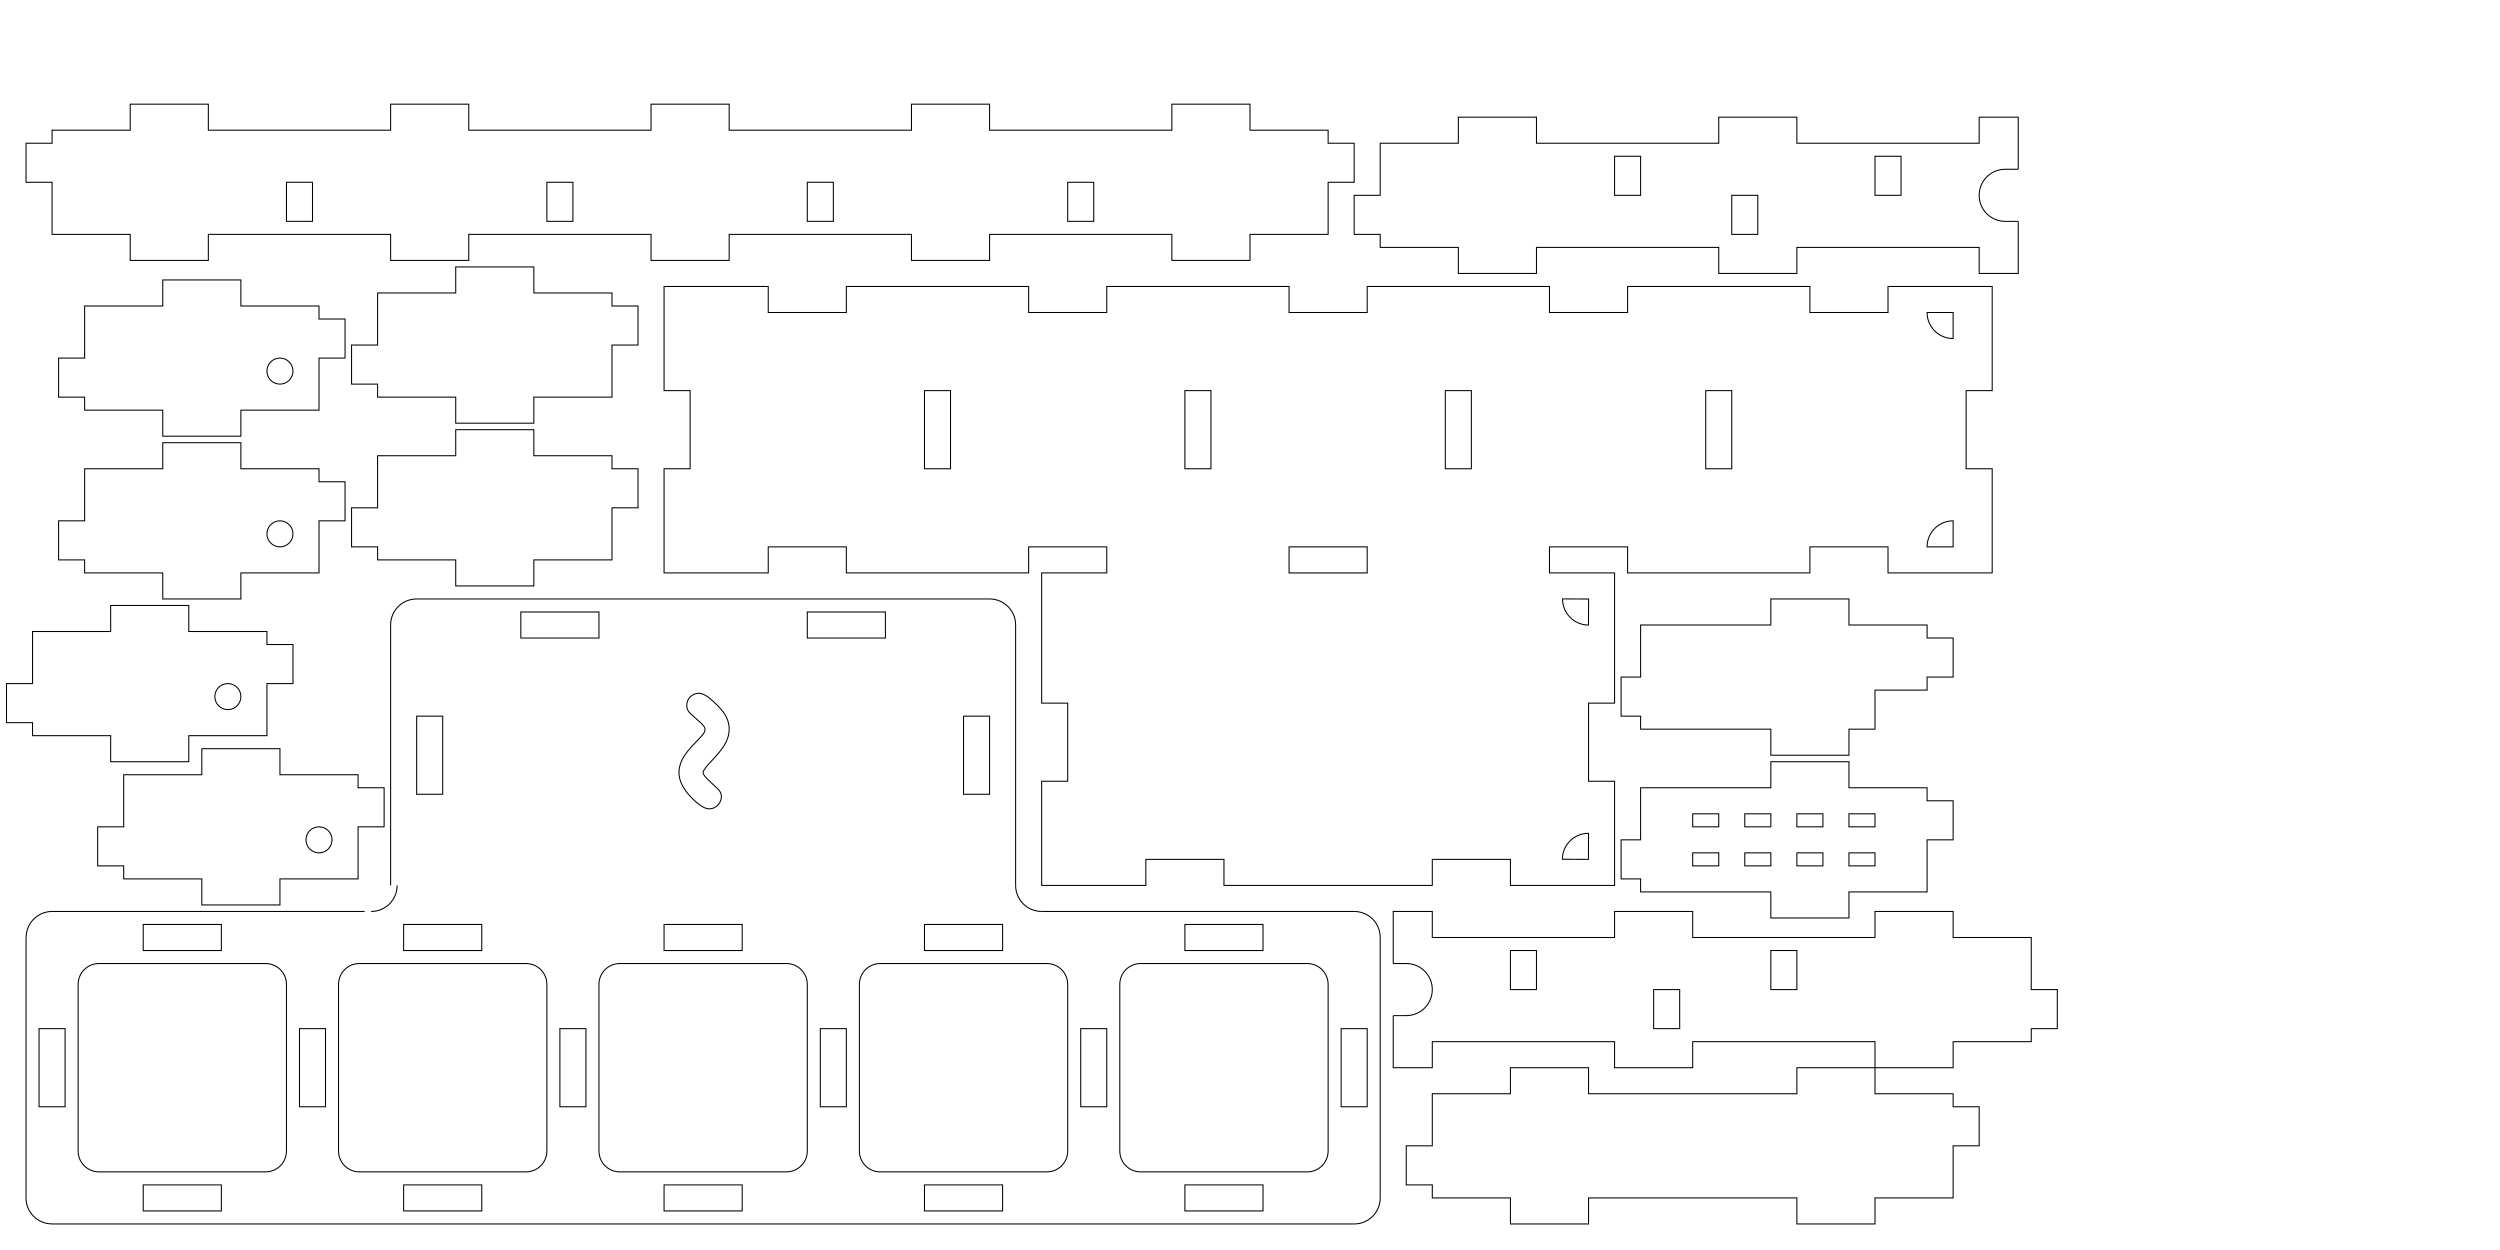
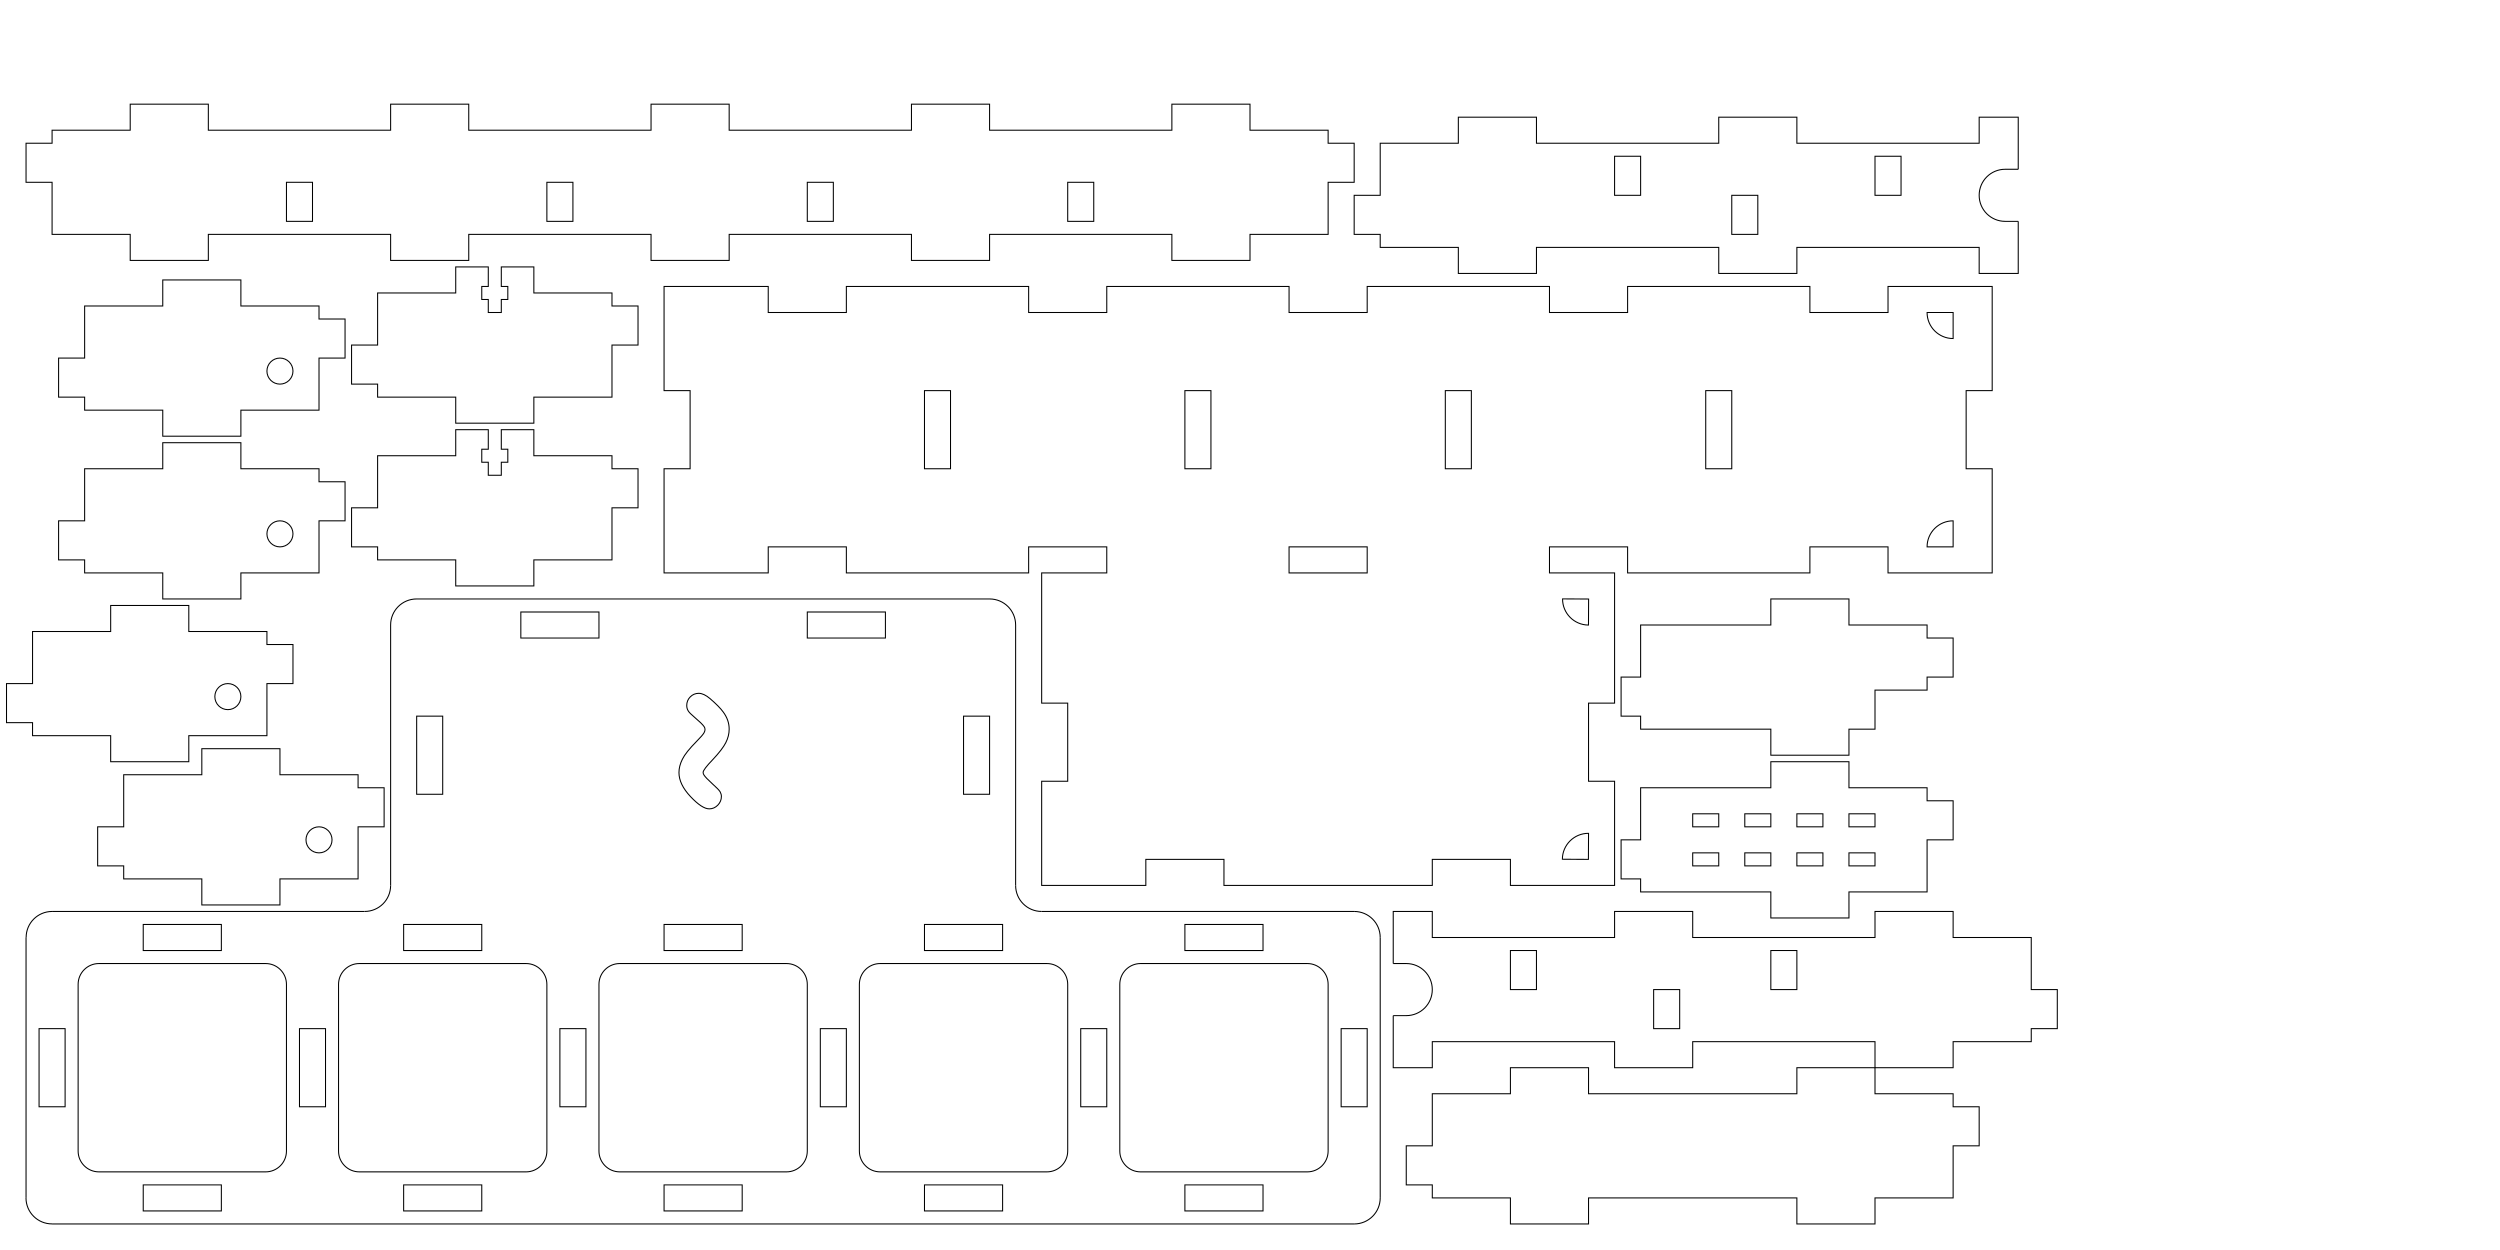
<svg xmlns="http://www.w3.org/2000/svg" width="2160" height="1080" id="svg2" version="1.1">
  <defs id="defs4" />
  <g id="layer1" transform="translate(0,27.638)" style="opacity:0.5;display:none">
    <rect style="fill:none;stroke:#ff0000;stroke-width:1.5;stroke-miterlimit:4;stroke-opacity:1;stroke-dasharray:none" id="rect3083" width="270" height="270" x="-630" y="782.362" rx="22.5" ry="22.5" />
    <rect style="fill:none;stroke:#ff0000;stroke-width:1.5;stroke-miterlimit:4;stroke-opacity:1;stroke-dasharray:none" id="rect3220" width="270" height="540" x="-360" y="197.362" rx="22.5" ry="22.5" />
    <rect style="fill:none;stroke:#ff0000;stroke-width:1.5;stroke-miterlimit:4;stroke-opacity:1;stroke-dasharray:none" id="rect3227" width="225" height="423" x="-360" y="253.612" rx="0" ry="0" />
    <rect style="fill:none;stroke:#ff0000;stroke-width:1.5;stroke-miterlimit:4;stroke-opacity:1;stroke-dasharray:none" id="rect3083-5" width="270" height="270" x="-630" y="557.362" rx="0" ry="0" />
    <rect style="fill:none;stroke:#ff0000;stroke-width:1.5;stroke-miterlimit:4;stroke-opacity:1;stroke-dasharray:none" id="rect3083-5-8" width="270" height="270" x="-630" y="332.362" rx="0" ry="0" />
    <rect style="fill:none;stroke:#ff0000;stroke-width:1.5;stroke-miterlimit:4;stroke-opacity:1;stroke-dasharray:none" id="rect3083-5-89" width="270" height="270" x="-630" y="107.362" rx="0" ry="0" />
    <rect style="fill:none;stroke:#ff0000;stroke-width:1.5;stroke-miterlimit:4;stroke-opacity:1;stroke-dasharray:none" id="rect3083-5-6" width="270" height="270" x="-630" y="-117.638" rx="22.5" ry="22.5" />
    <rect style="fill:none;stroke:#ff0000;stroke-width:1.53;stroke-miterlimit:4;stroke-opacity:1;stroke-dasharray:none;display:inline" id="rect4531" width="202.5" height="90" x="-315" y="849.862" rx="0" ry="0" />
    <rect style="fill:none;stroke:#ff0000;stroke-width:1.53;stroke-miterlimit:4;stroke-opacity:1;stroke-dasharray:none;display:inline" id="rect4693" width="1102.5" height="90" x="45" y="-140.138" />
  </g>
  <g id="layer3" style="display:inline">
    <rect transform="matrix(0,-1,1,0,0,0)" style="fill:none;stroke:#000000;stroke-width:0.9;stroke-miterlimit:4;stroke-opacity:1;stroke-dasharray:none" id="rect3157" width="180" height="180" x="-1012.5" y="967.5" rx="18" ry="18" />
    <rect transform="matrix(0,-1,1,0,0,0)" style="fill:none;stroke:#000000;stroke-width:0.9;stroke-miterlimit:4;stroke-opacity:1;stroke-dasharray:none" id="rect3225-2" width="22.5" height="67.5" x="-1046.25" y="1023.75" rx="2.4784607e-05" ry="0" />
    <rect transform="matrix(0,-1,1,0,0,0)" style="fill:none;stroke:#000000;stroke-width:0.9;stroke-miterlimit:4;stroke-opacity:1;stroke-dasharray:none" id="rect3225-2-6" width="22.5" height="67.5" x="-821.25" y="1023.75" rx="2.4784607e-05" ry="0" />
    <rect style="fill:none;stroke:#000000;stroke-width:0.9;stroke-miterlimit:4;stroke-opacity:1;stroke-dasharray:none" id="rect3225-2-1" width="22.5" height="67.5" x="-1181.25" y="-956.25" rx="2.4784607e-05" ry="0" transform="scale(-1,-1)" />
    <rect transform="matrix(0,-1,1,0,0,0)" style="fill:none;stroke:#000000;stroke-width:0.9;stroke-miterlimit:4;stroke-opacity:1;stroke-dasharray:none" id="rect3157-5" width="180" height="180" x="-1012.5" y="742.5" rx="18" ry="18" />
    <rect transform="matrix(0,-1,1,0,0,0)" style="fill:none;stroke:#000000;stroke-width:0.9;stroke-miterlimit:4;stroke-opacity:1;stroke-dasharray:none" id="rect3225-2-12" width="22.5" height="67.5" x="-1046.25" y="798.75" rx="2.4784607e-05" ry="0" />
    <rect transform="matrix(0,-1,1,0,0,0)" style="fill:none;stroke:#000000;stroke-width:0.9;stroke-miterlimit:4;stroke-opacity:1;stroke-dasharray:none" id="rect3225-2-6-1" width="22.5" height="67.5" x="-821.25" y="798.75" rx="2.4784607e-05" ry="0" />
    <rect style="fill:none;stroke:#000000;stroke-width:0.9;stroke-miterlimit:4;stroke-opacity:1;stroke-dasharray:none" id="rect3225-2-1-2" width="22.5" height="67.5" x="-956.25" y="-956.25" rx="2.4784607e-05" ry="0" transform="scale(-1,-1)" />
    <rect transform="matrix(0,-1,1,0,0,0)" style="fill:none;stroke:#000000;stroke-width:0.9;stroke-miterlimit:4;stroke-opacity:1;stroke-dasharray:none" id="rect3157-5-3" width="180" height="180" x="-1012.5" y="517.5" rx="18" ry="18" />
    <rect transform="matrix(0,-1,1,0,0,0)" style="fill:none;stroke:#000000;stroke-width:0.9;stroke-miterlimit:4;stroke-opacity:1;stroke-dasharray:none" id="rect3225-2-12-7" width="22.5" height="67.5" x="-1046.25" y="573.75" rx="2.4784607e-05" ry="0" />
    <rect transform="matrix(0,-1,1,0,0,0)" style="fill:none;stroke:#000000;stroke-width:0.9;stroke-miterlimit:4;stroke-opacity:1;stroke-dasharray:none" id="rect3225-2-6-1-1" width="22.5" height="67.5" x="-821.25" y="573.75" rx="2.4784607e-05" ry="0" />
    <rect style="fill:none;stroke:#000000;stroke-width:0.9;stroke-miterlimit:4;stroke-opacity:1;stroke-dasharray:none" id="rect3225-2-1-2-1" width="22.5" height="67.5" x="-731.25" y="-956.25" rx="2.4784607e-05" ry="0" transform="scale(-1,-1)" />
    <rect transform="matrix(0,-1,1,0,0,0)" style="fill:none;stroke:#000000;stroke-width:0.9;stroke-miterlimit:4;stroke-opacity:1;stroke-dasharray:none" id="rect3157-5-7" width="180" height="180" x="-1012.5" y="292.5" rx="18" ry="18" />
    <rect transform="matrix(0,-1,1,0,0,0)" style="fill:none;stroke:#000000;stroke-width:0.9;stroke-miterlimit:4;stroke-opacity:1;stroke-dasharray:none" id="rect3225-2-12-5" width="22.5" height="67.5" x="-1046.25" y="348.75" rx="2.4784607e-05" ry="0" />
    <rect transform="matrix(0,-1,1,0,0,0)" style="fill:none;stroke:#000000;stroke-width:0.9;stroke-miterlimit:4;stroke-opacity:1;stroke-dasharray:none" id="rect3225-2-6-1-4" width="22.5" height="67.5" x="-821.25" y="348.75" rx="2.4784607e-05" ry="0" />
    <rect style="fill:none;stroke:#000000;stroke-width:0.9;stroke-miterlimit:4;stroke-opacity:1;stroke-dasharray:none" id="rect3225-2-1-2-0" width="22.5" height="67.5" x="-506.25" y="-956.25" rx="2.4784607e-05" ry="0" transform="scale(-1,-1)" />
    <rect transform="matrix(0,-1,1,0,0,0)" style="fill:none;stroke:#000000;stroke-width:0.9;stroke-miterlimit:4;stroke-opacity:1;stroke-dasharray:none" id="rect3157-5-4" width="180" height="180" x="-1012.5" y="67.5" rx="18" ry="18" />
    <rect transform="matrix(0,-1,1,0,0,0)" style="fill:none;stroke:#000000;stroke-width:0.9;stroke-miterlimit:4;stroke-opacity:1;stroke-dasharray:none" id="rect3225-2-12-8" width="22.5" height="67.5" x="-1046.25" y="123.75" rx="2.4784607e-05" ry="0" />
    <rect transform="matrix(0,-1,1,0,0,0)" style="fill:none;stroke:#000000;stroke-width:0.9;stroke-miterlimit:4;stroke-opacity:1;stroke-dasharray:none" id="rect3225-2-6-1-17" width="22.5" height="67.5" x="-821.25" y="123.75" rx="2.4784607e-05" ry="0" />
    <rect style="fill:none;stroke:#000000;stroke-width:0.9;stroke-miterlimit:4;stroke-opacity:1;stroke-dasharray:none" id="rect3225-2-1-2-9" width="22.5" height="67.5" x="-281.25" y="-956.25" rx="2.4784607e-05" ry="0" transform="scale(-1,-1)" />
    <rect style="fill:none;stroke:#000000;stroke-width:0.9;stroke-miterlimit:4;stroke-opacity:1;stroke-dasharray:none" id="rect3225-2-1-2-9-5" width="22.5" height="67.5" x="-56.25" y="-956.25" rx="2.4784607e-05" ry="0" transform="scale(-1,-1)" />
    <rect transform="matrix(0,-1,1,0,0,0)" style="fill:none;stroke:#000000;stroke-width:0.9;stroke-miterlimit:4;stroke-opacity:1;stroke-dasharray:none" id="rect3225-2-6-1-4-6" width="22.5" height="67.5" x="-551.25" y="450" rx="2.4784607e-05" ry="0" />
    <rect transform="matrix(0,-1,1,0,0,0)" style="fill:none;stroke:#000000;stroke-width:0.9;stroke-miterlimit:4;stroke-opacity:1;stroke-dasharray:none" id="rect3225-2-6-1-4-6-4" width="22.5" height="67.5" x="-551.25" y="697.5" rx="2.4784607e-05" ry="0" />
    <rect style="fill:none;stroke:#000000;stroke-width:0.9;stroke-miterlimit:4;stroke-opacity:1;stroke-dasharray:none" id="rect3225-2-6-1-4-6-6" width="22.5" height="67.5" x="-382.5" y="-686.25" rx="2.4784607e-05" ry="0" transform="scale(-1,-1)" />
    <rect style="fill:none;stroke:#000000;stroke-width:0.9;stroke-miterlimit:4;stroke-opacity:1;stroke-dasharray:none" id="rect3225-2-6-1-4-6-6-8" width="22.5" height="67.5" x="-855" y="-686.25" rx="2.4784607e-05" ry="0" transform="scale(-1,-1)" />
    <path style="fill:none;stroke:#000000;stroke-width:0.9;stroke-miterlimit:4;stroke-opacity:1;stroke-dasharray:none" d="m 337.5,765 0,-225 c 0,-12.465 10.035,-22.5 22.5,-22.5 l 495,0 c 12.465,0 22.5,10.035 22.5,22.5 l 0,225" id="rect3220-5" />
-     <path style="fill:none;stroke:#000000;stroke-width:0.9;stroke-miterlimit:4;stroke-opacity:1;display:inline;stroke-dasharray:none" d="m 343.125,765 c 0,12.465 -10.035,22.5 -22.5,22.5" id="rect3220-5-4" />
+     <path style="fill:none;stroke:#000000;stroke-width:0.9;stroke-miterlimit:4;stroke-opacity:1;stroke-dasharray:none;display:inline" d="m 337.5,765 c 0,12.465 -10.035,22.5 -22.5,22.5" id="rect3220-5-4" />
    <path style="fill:none;stroke:#000000;stroke-width:0.9;stroke-miterlimit:4;stroke-opacity:1;display:inline;stroke-dasharray:none" d="m 900,787.5 c -12.465,0 -22.5,-10.035 -22.5,-22.5" id="rect3220-5-4-6" />
    <path style="fill:none;stroke:#000000;stroke-width:0.9;stroke-miterlimit:4;stroke-opacity:1;display:inline;stroke-dasharray:none" d="m 1192.5,1035 c 0,12.465 -10.035,22.5 -22.5,22.5" id="rect3220-5-4-7" />
    <path style="fill:none;stroke:#000000;stroke-width:0.9;stroke-miterlimit:4;stroke-opacity:1;display:inline;stroke-dasharray:none" d="m 1170,787.5 c 12.465,0 22.5,10.035 22.5,22.5" id="rect3220-5-4-7-1" />
    <path style="fill:none;stroke:#000000;stroke-width:0.9;stroke-linecap:butt;stroke-linejoin:miter;stroke-opacity:1;stroke-miterlimit:4;stroke-dasharray:none" d="m 900,787.5 270,0" id="path4476" />
    <path style="fill:none;stroke:#000000;stroke-width:0.9;stroke-linecap:butt;stroke-linejoin:miter;stroke-opacity:1;stroke-miterlimit:4;stroke-dasharray:none" d="M 1192.5,810 1192.5,1035" id="path4478" />
    <path style="fill:none;stroke:#000000;stroke-width:0.9;stroke-linecap:butt;stroke-linejoin:miter;stroke-opacity:1;stroke-miterlimit:4;stroke-dasharray:none" d="m 1170,1057.5 -1125,0" id="path4480" />
    <path style="fill:none;stroke:#000000;stroke-width:0.9;stroke-linecap:butt;stroke-linejoin:miter;stroke-opacity:1;stroke-miterlimit:4;stroke-dasharray:none" d="m 22.5,1035 0,-225" id="path4482" />
    <path style="fill:none;stroke:#000000;stroke-width:0.9;stroke-linecap:butt;stroke-linejoin:miter;stroke-opacity:1;stroke-miterlimit:4;stroke-dasharray:none" d="m 45,787.5 270,0" id="path4484" />
    <path style="fill:none;stroke:#000000;stroke-width:0.9;stroke-miterlimit:4;stroke-opacity:1;display:inline;stroke-dasharray:none" d="m 45.041,1057.458 c -12.465,0.046 -22.537,-9.952 -22.583,-22.417" id="rect3220-5-4-64" />
    <path style="fill:none;stroke:#000000;stroke-width:0.9;stroke-miterlimit:4;stroke-opacity:1;display:inline;stroke-dasharray:none" d="M 22.583,810.083 C 22.537,797.618 32.535,787.546 45,787.5" id="rect3220-5-4-64-0" />
    <g style="font-size:40px;font-style:normal;font-variant:normal;font-weight:bold;font-stretch:normal;text-align:center;line-height:125%;letter-spacing:0px;word-spacing:0px;text-anchor:middle;fill:none;stroke:#000000;stroke-width:0.173;stroke-miterlimit:4;stroke-opacity:1;stroke-dasharray:none;display:inline;font-family:Courier New;-inkscape-font-specification:Courier New Bold" id="text4522" transform="matrix(0,-5.215076,5.215076,0,-1816.918,2499.807)">
      <path d="m 362.445,462.17 c 0.573,1e-5 1.055,0.195 1.445,0.586 0.391,0.391 0.586,0.859 0.586,1.406 -3e-5,0.56 -0.293,1.185 -0.879,1.875 -0.885,1.029 -1.628,1.758 -2.227,2.188 -0.885,0.651 -1.829,0.977 -2.832,0.977 -0.755,0 -1.504,-0.189 -2.246,-0.566 -0.742,-0.378 -1.673,-1.094 -2.793,-2.148 -1.107,-1.068 -1.816,-1.602 -2.129,-1.602 -0.156,10e-6 -0.306,0.052 -0.449,0.156 -0.286,0.182 -0.755,0.632 -1.406,1.348 -0.638,0.716 -1.087,1.152 -1.348,1.309 -0.26,0.143 -0.521,0.215 -0.781,0.215 -0.547,10e-6 -1.029,-0.202 -1.445,-0.605 -0.404,-0.404 -0.605,-0.872 -0.605,-1.406 0,-0.794 0.677,-1.829 2.031,-3.105 1.354,-1.276 2.682,-1.914 3.984,-1.914 0.716,2e-5 1.452,0.189 2.207,0.566 0.755,0.365 1.751,1.159 2.988,2.383 0.638,0.638 1.107,1.042 1.406,1.211 0.195,0.104 0.371,0.156 0.527,0.156 0.182,10e-6 0.345,-0.052 0.488,-0.156 0.326,-0.221 0.846,-0.755 1.562,-1.602 0.456,-0.547 0.807,-0.892 1.055,-1.035 0.26,-0.156 0.547,-0.234 0.859,-0.234" id="path4529" style="fill:none;stroke:#000000;stroke-width:0.173;stroke-miterlimit:4;stroke-opacity:1;stroke-dasharray:none" />
    </g>
    <path style="fill:none;stroke:#000000;stroke-width:0.9;stroke-linecap:butt;stroke-linejoin:miter;stroke-opacity:1;stroke-miterlimit:4;stroke-dasharray:none" d="m 174.375,646.875 67.5,0 0,22.5 67.5,0 0,11.25 22.5,0 0,33.75 -22.5,0 0,45 -67.5,0 0,22.5 -67.5,0 0,-22.5 -67.5,0 0,-11.25 -22.5,0 0,-33.75 22.5,0 0,-45 67.5,0 z" id="path4578" />
    <path style="fill:none;stroke:#000000;stroke-width:0.9;stroke-miterlimit:4;stroke-opacity:1;stroke-dasharray:none" id="path4580" d="m 1507.5,1001.25 a 11.25,11.25 0 1 1 -22.5,0 11.25,11.25 0 1 1 22.5,0 z" transform="translate(-1220.625,-275.625)" />
    <path style="fill:none;stroke:#000000;stroke-width:0.9;stroke-linecap:butt;stroke-linejoin:miter;stroke-opacity:1;display:inline;stroke-miterlimit:4;stroke-dasharray:none" d="m 95.625,523.125 67.5,0 0,22.5 67.5,0 0,11.25 22.5,0 0,33.75 -22.5,0 0,45 -67.5,0 0,22.5 -67.5,0 0,-22.5 -67.5,0 0,-11.25 -22.5,0 0,-33.75 22.5,0 0,-45 67.5,0 z" id="path4578-1" />
    <path style="fill:none;stroke:#000000;stroke-width:0.9;stroke-miterlimit:4;stroke-opacity:1;stroke-dasharray:none;display:inline" id="path4580-2" d="m 1507.5,1001.25 a 11.25,11.25 0 1 1 -22.5,0 11.25,11.25 0 1 1 22.5,0 z" transform="translate(-1299.375,-399.375)" />
    <path style="fill:none;stroke:#000000;stroke-width:0.9;stroke-linecap:butt;stroke-linejoin:miter;stroke-opacity:1;display:inline;stroke-miterlimit:4;stroke-dasharray:none" d="m 140.625,382.5 67.5,0 0,22.5 67.5,0 0,11.25 22.5,0 0,33.75 -22.5,0 0,45 -67.5,0 0,22.5 -67.5,0 0,-22.5 -67.5,0 0,-11.25 -22.5,0 0,-33.75 22.5,0 0,-45 67.5,0 z" id="path4578-1-0" />
    <path style="fill:none;stroke:#000000;stroke-width:0.9;stroke-miterlimit:4;stroke-opacity:1;stroke-dasharray:none;display:inline" id="path4580-2-7" d="m 1507.5,1001.25 a 11.25,11.25 0 1 1 -22.5,0 11.25,11.25 0 1 1 22.5,0 z" transform="translate(-1254.375,-540)" />
    <path style="fill:none;stroke:#000000;stroke-width:0.9;stroke-linecap:butt;stroke-linejoin:miter;stroke-opacity:1;display:inline;stroke-miterlimit:4;stroke-dasharray:none" d="m 140.625,241.875 67.5,0 0,22.5 67.5,0 0,11.25 22.5,0 0,33.75 -22.5,0 0,45 -67.5,0 0,22.5 -67.5,0 0,-22.5 -67.5,0 0,-11.25 -22.5,0 0,-33.75 22.5,0 0,-45 67.5,0 z" id="path4578-1-3" />
    <path style="fill:none;stroke:#000000;stroke-width:0.9;stroke-miterlimit:4;stroke-opacity:1;stroke-dasharray:none;display:inline" id="path4580-2-0" d="m 1507.5,1001.25 a 11.25,11.25 0 1 1 -22.5,0 11.25,11.25 0 1 1 22.5,0 z" transform="translate(-1254.375,-680.625)" />
-     <path style="fill:none;stroke:#000000;stroke-width:0.9;stroke-linecap:butt;stroke-linejoin:miter;stroke-opacity:1;display:inline;stroke-miterlimit:4;stroke-dasharray:none" d="m 393.75,371.25 67.5,0 0,22.5 67.5,0 0,11.25 22.5,0 0,33.75 -22.5,0 0,45 -67.5,0 0,22.5 -67.5,0 0,-22.5 -67.5,0 0,-11.25 -22.5,0 0,-33.75 22.5,0 0,-45 67.5,0 z" id="path4578-1-3-1" />
-     <path style="fill:none;stroke:#000000;stroke-width:0.9;stroke-linecap:butt;stroke-linejoin:miter;stroke-opacity:1;display:inline;stroke-miterlimit:4;stroke-dasharray:none" d="m 393.75,230.625 67.5,0 0,22.5 67.5,0 0,11.25 22.5,0 0,33.75 -22.5,0 0,45 -67.5,0 0,22.5 -67.5,0 0,-22.5 -67.5,0 0,-11.25 -22.5,0 0,-33.75 22.5,0 0,-45 67.5,0 z" id="path4578-1-3-1-8" />
+     <path style="fill:none;stroke:#000000;stroke-width:0.9;stroke-linecap:butt;stroke-linejoin:miter;stroke-miterlimit:4;stroke-opacity:1;stroke-dasharray:none;display:inline" d="m 393.75,230.625 28.125,0 0,16.875 -5.625,0 0,11.25 5.625,0 0,11.25 11.25,0 0,-11.25 5.625,0 0,-11.25 -5.625,0 0,-16.875 28.125,0 0,22.5 67.5,0 0,11.25 22.5,0 0,33.75 -22.5,0 0,45 -67.5,0 0,22.5 -67.5,0 0,-22.5 -67.5,0 0,-11.25 -22.5,0 0,-33.75 22.5,0 0,-45 67.5,0 z" id="path4578-1-3-1-8" />
    <path style="fill:none;stroke:#000000;stroke-width:0.9;stroke-linecap:butt;stroke-linejoin:miter;stroke-opacity:1;stroke-miterlimit:4;stroke-dasharray:none" d="m 45,112.5 0,11.25 -22.5,0 0,33.75 22.5,0 0,45 67.5,0 0,22.5 67.5,0 0,-22.5 67.5,0 22.5,0 67.5,0 0,22.5 67.5,0 0,-22.5 157.5,0 0,22.5 67.5,0 0,-22.5 157.5,0 0,22.5 67.5,0 0,-22.5 157.5,0 0,22.5 67.5,0 0,-22.5 67.5,0 0,-45 22.5,0 0,-33.75 -22.5,0 0,-11.25 -67.5,0 0,-22.5 -67.5,0 0,22.5 -157.5,0 0,-22.5 -67.5,0 0,22.5 -157.5,0 0,-22.5 -67.5,0 0,22.5 -157.5,0 0,-22.5 -67.5,0 0,22.5 -157.5,0 0,-22.5 -67.5,0 0,22.5 z" id="path4698" />
    <rect style="fill:none;stroke:#000000;stroke-width:0.9;stroke-miterlimit:4;stroke-opacity:1;stroke-dasharray:none" id="rect4700" width="22.5" height="33.75" x="247.5" y="157.5" />
    <rect style="fill:none;stroke:#000000;stroke-width:0.9;stroke-miterlimit:4;stroke-opacity:1;stroke-dasharray:none;display:inline" id="rect4700-1" width="22.5" height="33.75" x="472.5" y="157.5" />
    <rect style="fill:none;stroke:#000000;stroke-width:0.9;stroke-miterlimit:4;stroke-opacity:1;stroke-dasharray:none;display:inline" id="rect4700-1-3" width="22.5" height="33.75" x="697.5" y="157.5" />
    <rect style="fill:none;stroke:#000000;stroke-width:0.9;stroke-miterlimit:4;stroke-opacity:1;stroke-dasharray:none;display:inline" id="rect4700-1-3-0" width="22.5" height="33.75" x="922.5" y="157.5" />
    <path style="fill:none;stroke:#000000;stroke-width:0.9;stroke-linecap:butt;stroke-linejoin:miter;stroke-opacity:1;display:inline;stroke-miterlimit:4;stroke-dasharray:none" d="m 1743.75,146.25 0,-45 -33.75,0 0,22.5 -157.5,0 0,-22.5 -67.5,0 0,22.5 -157.5,0 0,-22.5 -67.5,0 0,22.5 -67.5,0 0,45 -22.5,0 0,33.75 22.5,0 0,11.25 67.5,0 0,22.5 67.5,0 0,-22.5 157.5,0 0,22.5 67.5,0 0,-22.5 157.5,0 0,22.5 33.75,0 0,-45" id="path5032" />
    <path style="fill:none;stroke:#000000;stroke-width:0.9;stroke-linecap:butt;stroke-linejoin:miter;stroke-opacity:1;display:inline;stroke-miterlimit:4;stroke-dasharray:none" d="m 1203.75,877.5 0,45 33.75,0 0,-22.5 157.5,0 0,22.5 67.5,0 0,-22.5 157.5,0 0,22.5 67.5,0 0,-22.5 67.5,0 0,-11.25 22.5,0 0,-33.75 -22.5,0 0,-45 -67.5,0 0,-22.5 -67.5,0 0,22.5 -67.5,0 -22.5,0 -67.5,0 0,-22.5 -67.5,0 0,22.5 -157.5,0 0,-22.5 -33.75,0 0,45" id="path4698-8" />
    <rect style="fill:none;stroke:#000000;stroke-width:0.9;stroke-miterlimit:4;stroke-opacity:1;stroke-dasharray:none;display:inline" id="rect4700-0" width="22.5" height="33.75" x="-1552.5" y="-855" transform="scale(-1,-1)" />
    <rect style="fill:none;stroke:#000000;stroke-width:0.9;stroke-miterlimit:4;stroke-opacity:1;stroke-dasharray:none;display:inline" id="rect4700-1-8" width="22.5" height="33.75" x="-1327.5" y="-855" transform="scale(-1,-1)" />
    <rect style="fill:none;stroke:#000000;stroke-width:0.9;stroke-miterlimit:4;stroke-opacity:1;stroke-dasharray:none;display:inline" id="rect4700-1-3-2" width="22.5" height="33.75" x="-1642.5" y="-168.75" transform="scale(-1,-1)" />
    <rect style="fill:none;stroke:#000000;stroke-width:0.9;stroke-miterlimit:4;stroke-opacity:1;stroke-dasharray:none;display:inline" id="rect4700-1-3-0-2" width="22.5" height="33.75" x="-1417.5" y="-168.75" transform="scale(-1,-1)" />
    <path style="fill:none;stroke:#000000;stroke-width:0.9;stroke-miterlimit:4;stroke-opacity:1;stroke-dasharray:none" d="m 1203.75,832.5 11.25,0 c 12.465,0 22.5,10.035 22.5,22.5 0,12.465 -10.035,22.5 -22.5,22.5 l -11.25,0" id="path5041" />
    <path style="fill:none;stroke:#000000;stroke-width:0.9;stroke-miterlimit:4;stroke-opacity:1;stroke-dasharray:none" d="m 1743.75,191.25 -11.25,0 c -12.465,0 -22.5,-10.035 -22.5,-22.5 0,-12.465 10.035,-22.5 22.5,-22.5 l 11.25,0" id="rect4789" />
    <path style="fill:none;stroke:#000000;stroke-width:0.9;stroke-linecap:butt;stroke-linejoin:miter;stroke-opacity:1;stroke-miterlimit:4;stroke-dasharray:none" d="m 1237.5,945 67.5,0 0,-22.5 67.5,0 0,22.5 180,0 0,-22.5 67.5,0 0,22.5 67.5,0 0,11.25 22.5,0 0,33.75 -22.5,0 0,45 -67.5,0 0,22.5 -67.5,0 0,-22.5 -180,0 0,22.5 -67.5,0 0,-22.5 -67.5,0 0,-11.25 -22.5,0 0,-33.75 22.5,0 z" id="path4793" />
    <path style="fill:none;stroke:#000000;stroke-width:0.9;stroke-linecap:butt;stroke-linejoin:miter;stroke-opacity:1;display:inline;stroke-miterlimit:4;stroke-dasharray:none" d="m 1687.5,691.875 0,33.75 -22.5,0 0,45 -67.5,0 0,22.5 -67.5,0 0,-22.5 -112.5,0 0,-11.25 -16.875,0 0,-33.75 16.875,0 0,-45 112.5,0 0,-22.5 67.5,0 0,22.5 67.5,0 0,11.25 z" id="path4797-4" />
    <path style="fill:none;stroke:#000000;stroke-width:0.9;stroke-linecap:butt;stroke-linejoin:miter;stroke-opacity:1;stroke-miterlimit:4;stroke-dasharray:none" d="m 1451.25,888.75 0,-33.75 -22.5,0 0,33.75 z" id="path4817" />
    <path style="fill:none;stroke:#000000;stroke-width:0.9;stroke-linecap:butt;stroke-linejoin:miter;stroke-opacity:1;display:inline;stroke-miterlimit:4;stroke-dasharray:none" d="m 1518.75,202.5 0,-33.75 -22.5,0 0,33.75 z" id="path4817-4" />
    <path style="fill:none;stroke:#000000;stroke-width:0.9;stroke-linecap:butt;stroke-linejoin:miter;stroke-opacity:1;stroke-miterlimit:4;stroke-dasharray:none" d="m 1462.5,703.125 22.5,0 0,11.25 -22.5,0 z" id="path4837" />
    <path style="fill:none;stroke:#000000;stroke-width:0.9;stroke-linecap:butt;stroke-linejoin:miter;stroke-opacity:1;display:inline;stroke-miterlimit:4;stroke-dasharray:none" d="m 1462.5,736.875 22.5,0 0,11.25 -22.5,0 z" id="path4837-1" />
    <path style="fill:none;stroke:#000000;stroke-width:0.9;stroke-linecap:butt;stroke-linejoin:miter;stroke-opacity:1;display:inline;stroke-miterlimit:4;stroke-dasharray:none" d="m 1507.5,703.125 22.5,0 0,11.25 -22.5,0 z" id="path4837-1-7" />
    <path style="fill:none;stroke:#000000;stroke-width:0.9;stroke-linecap:butt;stroke-linejoin:miter;stroke-opacity:1;display:inline;stroke-miterlimit:4;stroke-dasharray:none" d="m 1507.5,736.875 22.5,0 0,11.25 -22.5,0 z" id="path4837-1-7-6" />
    <path style="fill:none;stroke:#000000;stroke-width:0.9;stroke-linecap:butt;stroke-linejoin:miter;stroke-opacity:1;display:inline;stroke-miterlimit:4;stroke-dasharray:none" d="m 1552.5,703.125 22.5,0 0,11.25 -22.5,0 z" id="path4837-1-7-6-1" />
    <path style="fill:none;stroke:#000000;stroke-width:0.9;stroke-linecap:butt;stroke-linejoin:miter;stroke-opacity:1;display:inline;stroke-miterlimit:4;stroke-dasharray:none" d="m 1552.5,736.875 22.5,0 0,11.25 -22.5,0 z" id="path4837-1-7-6-1-6" />
    <path style="fill:none;stroke:#000000;stroke-width:0.9;stroke-linecap:butt;stroke-linejoin:miter;stroke-opacity:1;display:inline;stroke-miterlimit:4;stroke-dasharray:none" d="m 1597.5,703.125 22.5,0 0,11.25 -22.5,0 z" id="path4837-1-7-6-1-6-8" />
    <path style="fill:none;stroke:#000000;stroke-width:0.9;stroke-linecap:butt;stroke-linejoin:miter;stroke-opacity:1;display:inline;stroke-miterlimit:4;stroke-dasharray:none" d="m 1597.5,736.875 22.5,0 0,11.25 -22.5,0 z" id="path4837-1-7-6-1-6-8-3" />
    <path style="fill:none;stroke:#000000;stroke-width:0.9;stroke-linecap:butt;stroke-linejoin:miter;stroke-opacity:1;stroke-miterlimit:4;stroke-dasharray:none" d="m 1665,551.25 22.5,0 0,33.75 -22.5,0 0,11.25 -45,0 0,33.75 -22.5,0 0,22.5 -67.5,0 0,-22.5 -112.5,0 0,-11.25 -16.875,0 0,-33.75 16.875,0 0,-45 112.5,0 0,-22.5 67.5,0 0,22.5 67.5,0 z" id="path4967" />
    <path style="fill:none;stroke:#000000;stroke-width:0.9;stroke-linecap:butt;stroke-linejoin:miter;stroke-opacity:1;display:inline;stroke-miterlimit:4;stroke-dasharray:none" d="m 1563.75,495 0,-22.5 67.5,0 0,22.5 90,0 0,-90 -22.5,0 0,-67.5 22.5,0 0,-90 -90,0 0,22.5 -67.5,0 0,-22.5 -157.5,0 0,22.5 -67.5,0 0,-22.5 -157.5,0 0,22.5 -67.5,0 0,-22.5 -157.5,0 0,22.5 -67.5,0 0,-22.5 -157.5,0 0,22.5 -67.5,0 0,-22.5 -90,0 0,90 22.5,0 0,67.5 -22.5,0 0,90 90,0 0,-22.5 67.5,0 0,22.5 157.5,0 0,-22.5 67.5,0 0,22.5 -56.25,0 0,112.5 22.5,0 0,67.5 -22.5,0 0,90 90,0 0,-22.5 67.5,0 0,22.5 180,0 0,-22.5 67.5,0 0,22.5 90,0 0,-90 -22.5,0 0,-67.5 22.5,0 0,-112.5 -56.25,0 0,-22.5 67.5,0 0,22.5 z" id="path4969" />
    <rect style="fill:none;stroke:#000000;stroke-width:0.9;stroke-miterlimit:4;stroke-opacity:1;stroke-dasharray:none;display:inline" id="rect3225-2-1-2-6" width="22.5" height="67.5" x="798.75" y="337.5" rx="2.4784607e-05" ry="0" />
    <rect style="fill:none;stroke:#000000;stroke-width:0.9;stroke-miterlimit:4;stroke-opacity:1;stroke-dasharray:none;display:inline" id="rect3225-2-1-2-1-6" width="22.5" height="67.5" x="1023.75" y="337.5" rx="2.4784607e-05" ry="0" />
    <rect style="fill:none;stroke:#000000;stroke-width:0.9;stroke-miterlimit:4;stroke-opacity:1;stroke-dasharray:none;display:inline" id="rect3225-2-1-2-0-7" width="22.5" height="67.5" x="1248.75" y="337.5" rx="2.4784607e-05" ry="0" />
    <rect style="fill:none;stroke:#000000;stroke-width:0.9;stroke-miterlimit:4;stroke-opacity:1;stroke-dasharray:none;display:inline" id="rect3225-2-1-2-9-6" width="22.5" height="67.5" x="1473.75" y="337.5" rx="2.4784607e-05" ry="0" />
    <rect style="fill:none;stroke:#000000;stroke-width:0.9;stroke-miterlimit:4;stroke-opacity:1;stroke-dasharray:none;display:inline" id="rect3225-2-1-2-0-7-1" width="22.5" height="67.5" x="-495" y="-1181.25" rx="2.4784607e-05" ry="0" transform="matrix(0,-1,-1,0,0,0)" />
    <path style="fill:none;stroke:#000000;stroke-width:0.9;stroke-miterlimit:4;stroke-opacity:1;stroke-dasharray:none" id="path5043" d="M 1687.5,292.5 A 22.5,22.5 0 0 1 1665,270 l 22.5,0 z" />
    <path transform="matrix(0,1,-1,0,1957.5,-1215)" style="fill:none;stroke:#000000;stroke-width:0.9;stroke-miterlimit:4;stroke-opacity:1;stroke-dasharray:none;display:inline" id="path5043-5" d="M 1687.5,292.5 A 22.5,22.5 0 0 1 1665,270 l 22.5,0 z" />
    <path transform="matrix(0.9999874,0.00503081,-0.00503081,0.9999874,-313.5639,239.0707)" style="fill:none;stroke:#000000;stroke-width:0.9;stroke-miterlimit:4;stroke-opacity:1;stroke-dasharray:none;display:inline" id="path5043-5-2" d="M 1687.5,292.5 A 22.5,22.5 0 0 1 1665,270 l 22.5,0 z" />
    <path transform="matrix(-0.00503081,0.9999874,-0.9999874,-0.00503081,1650.873,-943.6206)" style="fill:none;stroke:#000000;stroke-width:0.9;stroke-miterlimit:4;stroke-opacity:1;stroke-dasharray:none;display:inline" id="path5043-5-2-3" d="M 1687.5,292.5 A 22.5,22.5 0 0 1 1665,270 l 22.5,0 z" />
+     <path style="fill:none;stroke:#000000;stroke-width:0.9;stroke-linecap:butt;stroke-linejoin:miter;stroke-miterlimit:4;stroke-opacity:1;stroke-dasharray:none;display:inline" d="m 393.75,371.25 28.125,0 0,16.875 -5.625,0 0,11.25 5.625,0 0,11.25 11.25,0 0,-11.25 5.625,0 0,-11.25 -5.625,0 0,-16.875 28.125,0 0,22.5 67.5,0 0,11.25 22.5,0 0,33.75 -22.5,0 0,45 -67.5,0 0,22.5 -67.5,0 0,-22.5 -67.5,0 0,-11.25 -22.5,0 0,-33.75 22.5,0 0,-45 67.5,0 z" id="path4578-1-3-1-8-1" />
  </g>
</svg>
